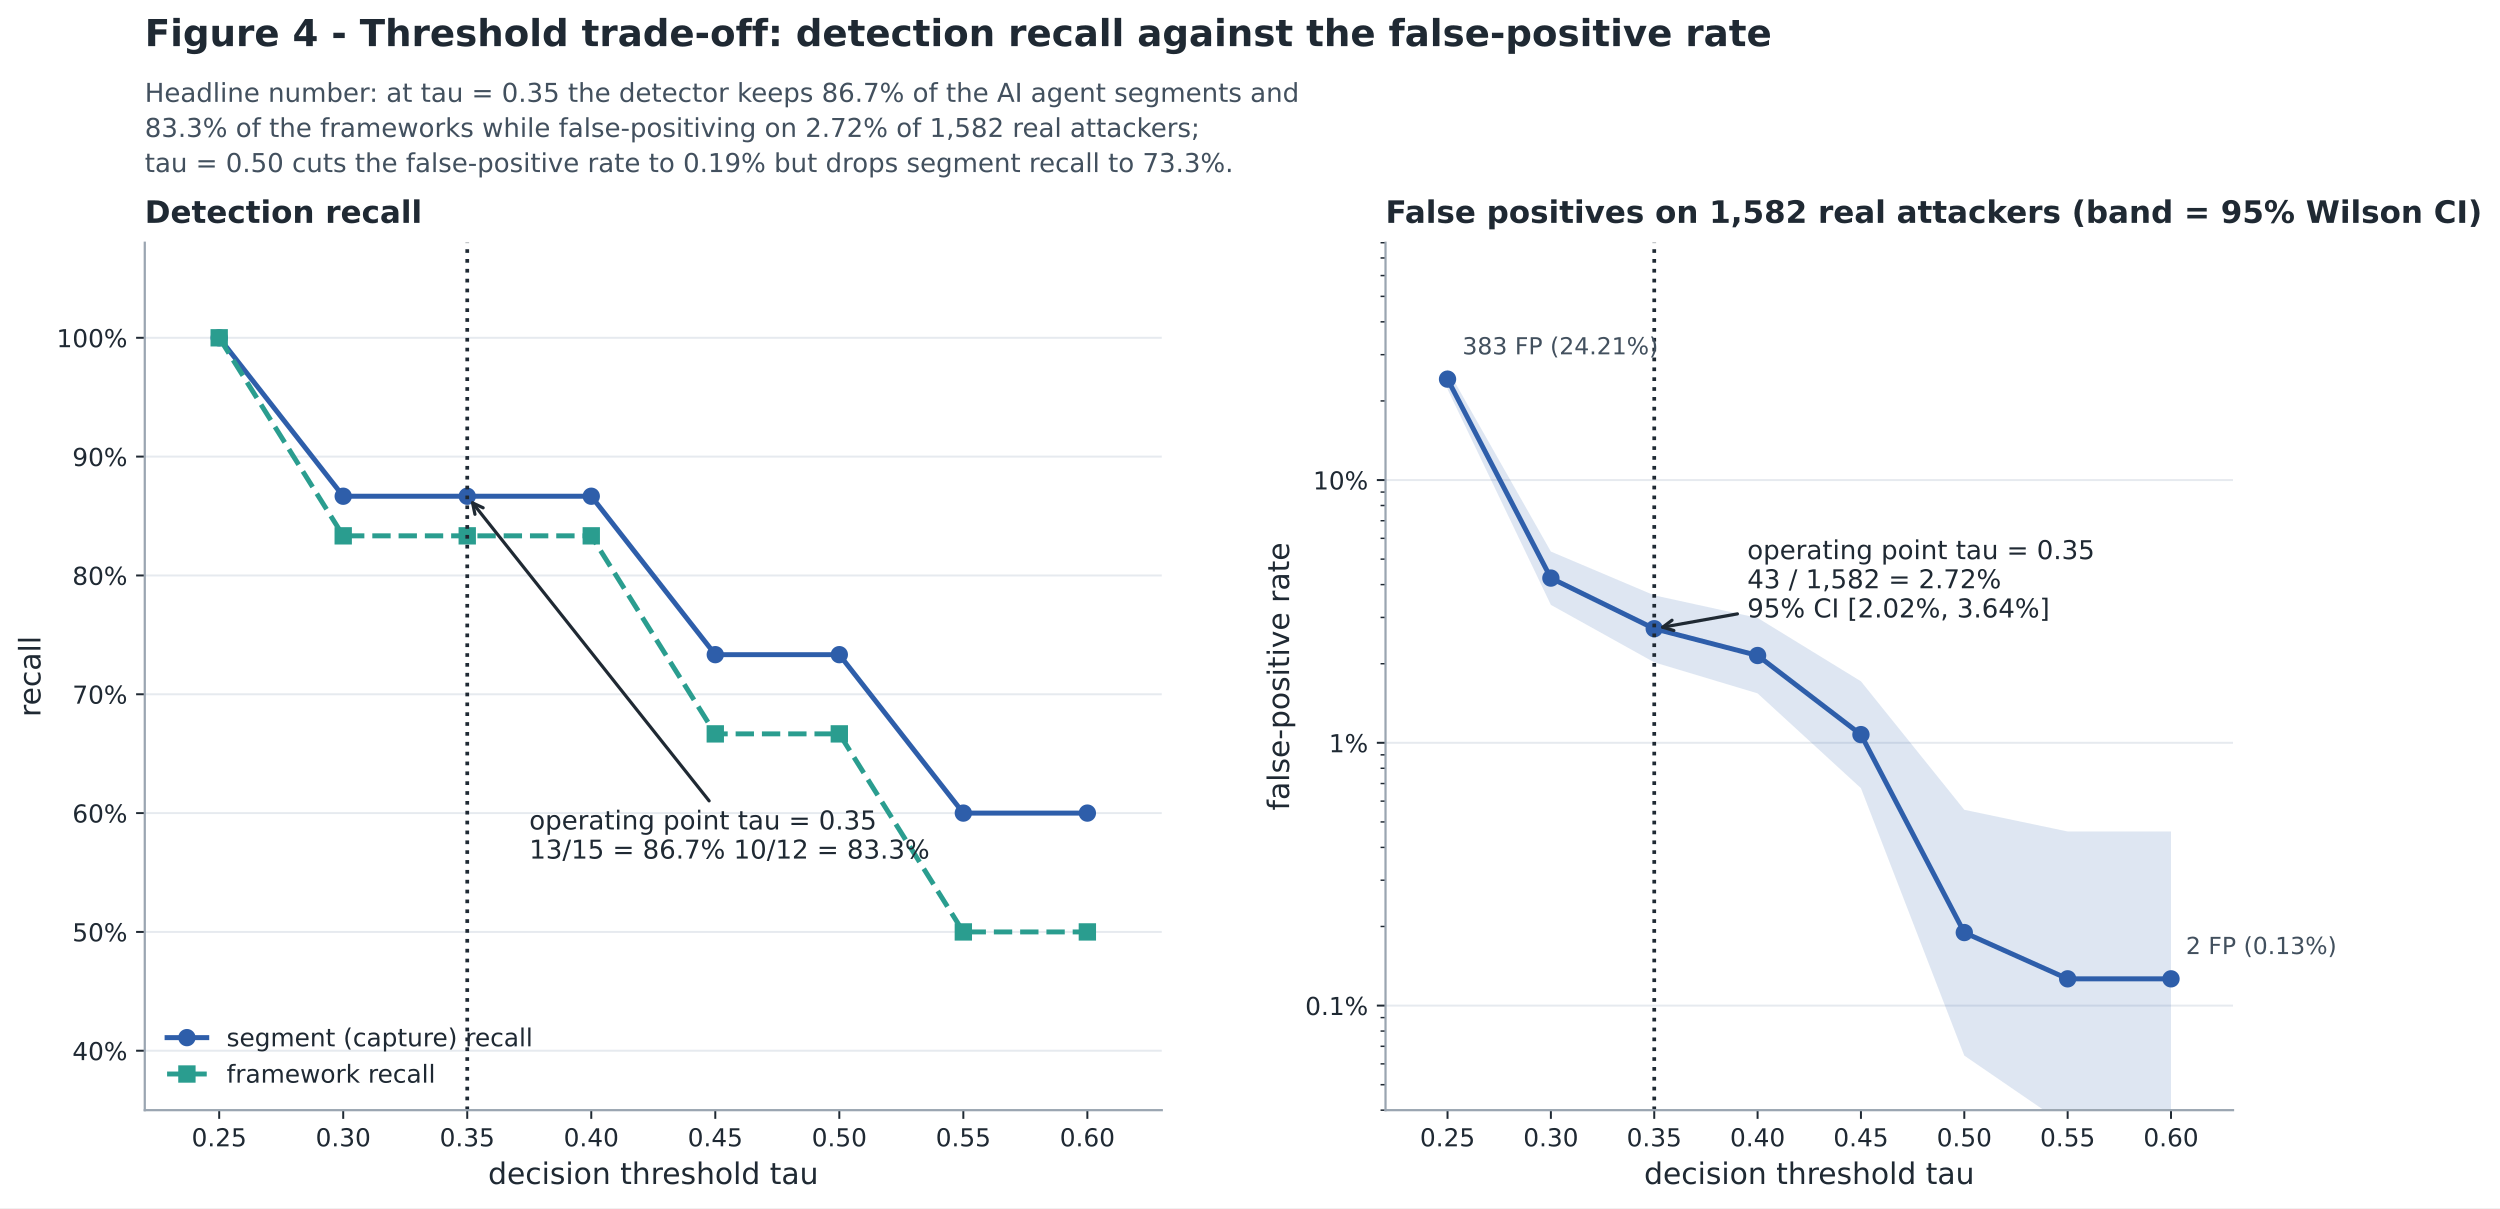
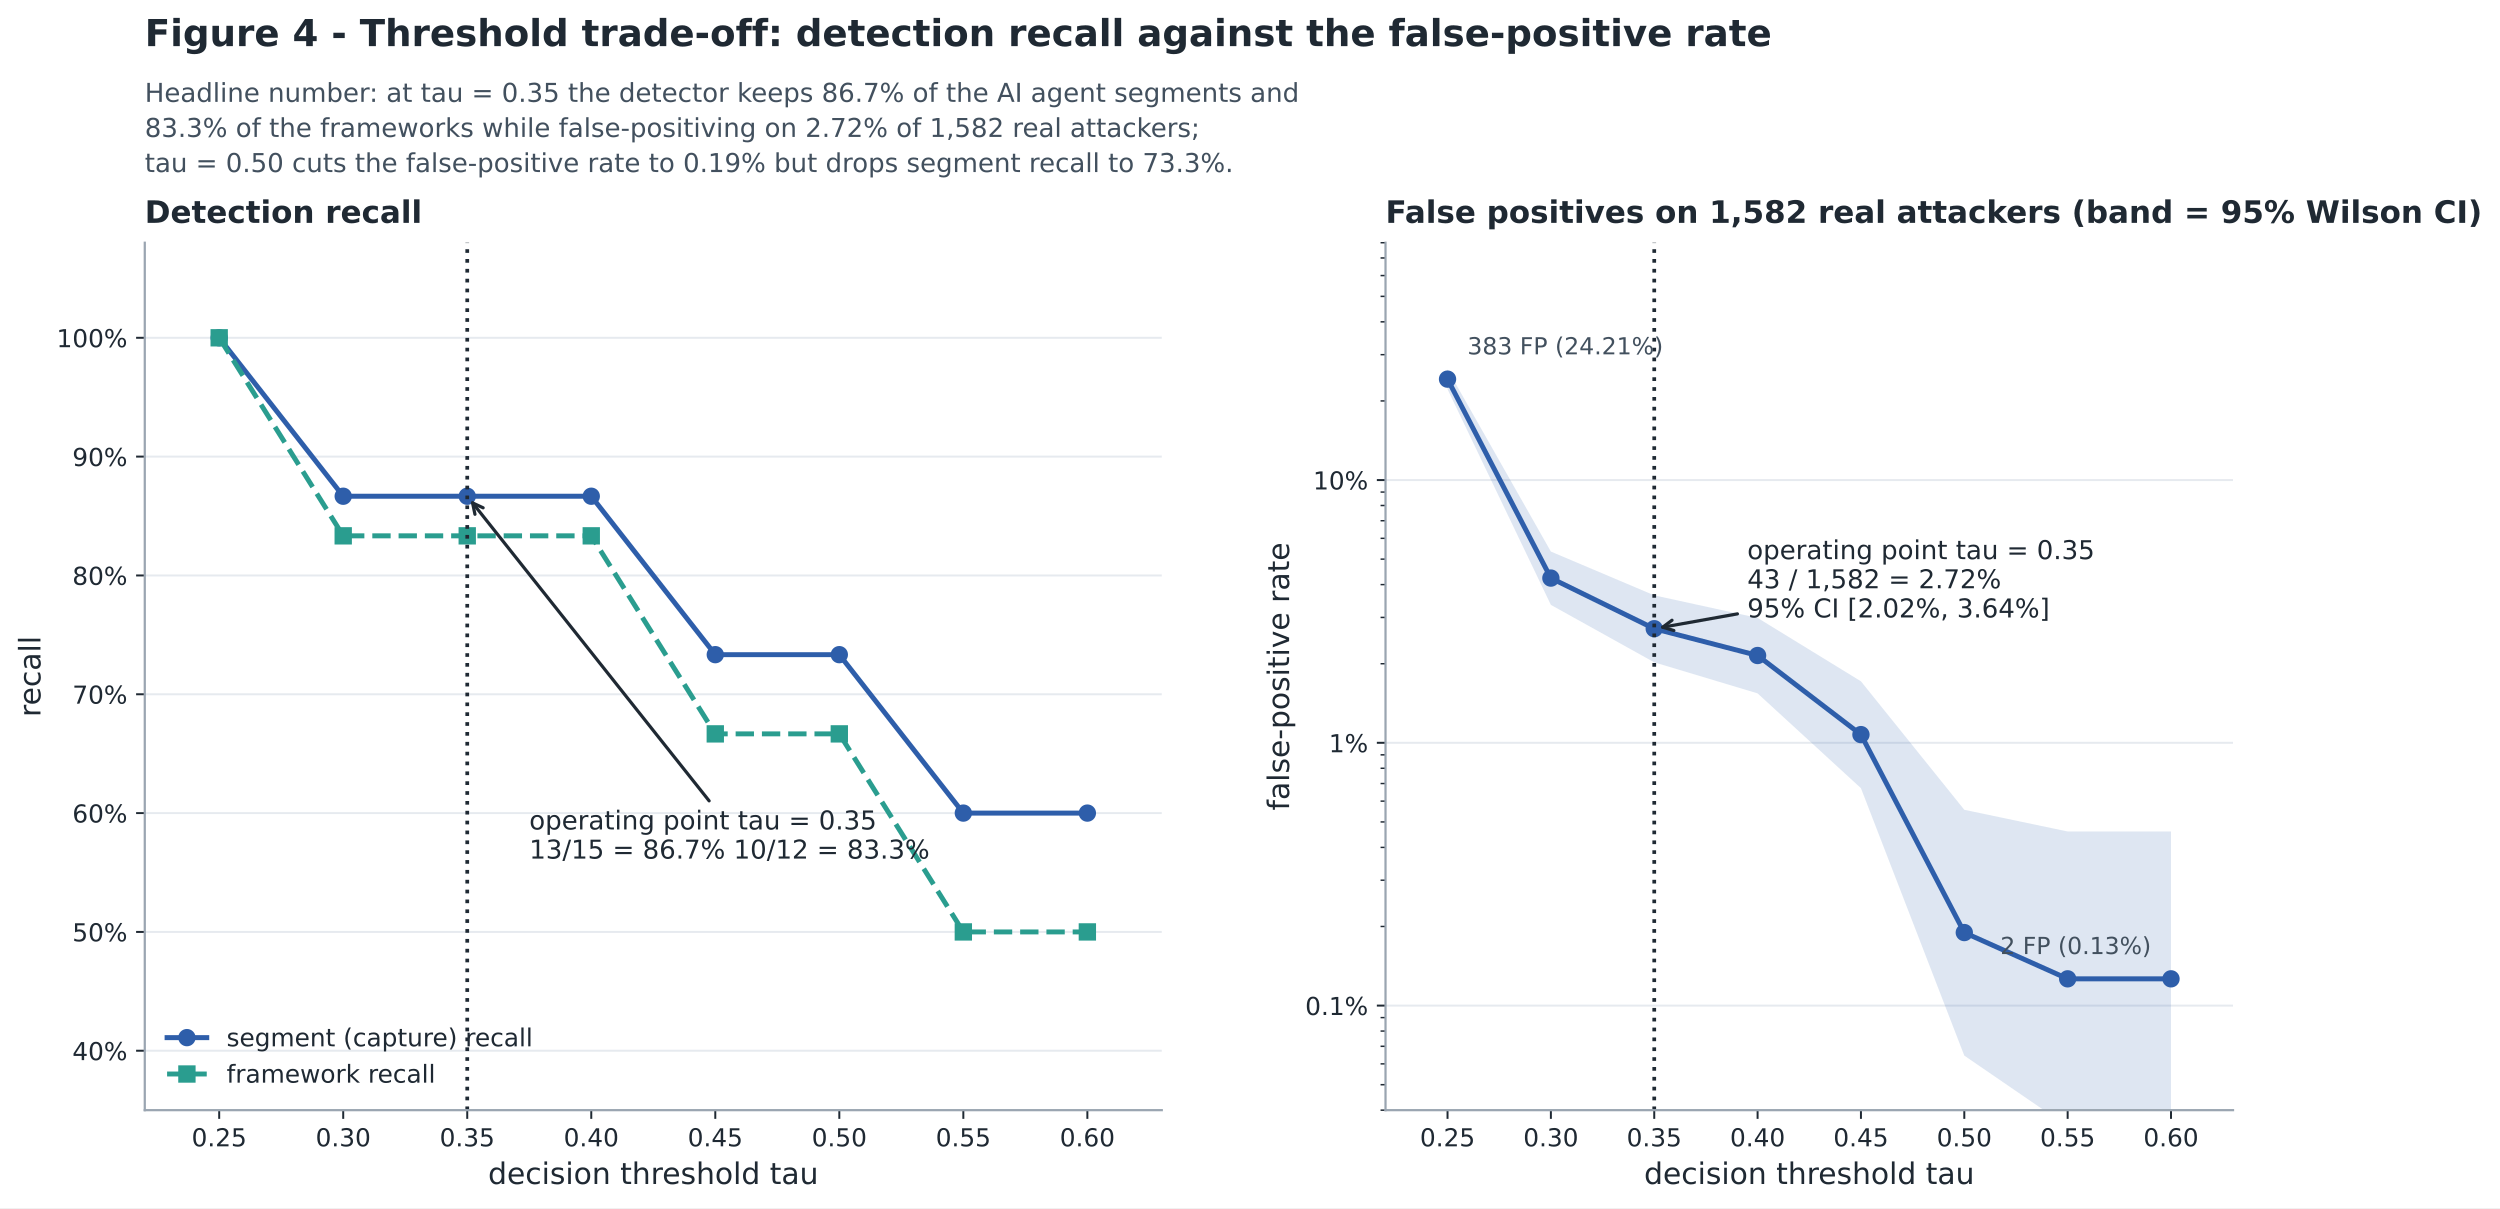
<svg xmlns="http://www.w3.org/2000/svg" xmlns:xlink="http://www.w3.org/1999/xlink" width="1008.504pt" height="487.332pt" viewBox="0 0 1008.504 487.332" version="1.1">
  <defs>
    <style type="text/css">*{stroke-linejoin: round; stroke-linecap: butt}</style>
  </defs>
  <g id="figure_1">
    <g id="patch_1">
      <path d="M 0 487.332  L 1008.504 487.332  L 1008.504 0  L 0 0  z " style="fill: #ffffff" />
    </g>
    <g id="axes_1">
      <g id="patch_2">
        <path d="M 58.403 447.84  L 468.663 447.84  L 468.663 97.92  L 58.403 97.92  z " style="fill: #ffffff" />
      </g>
      <g id="matplotlib.axis_1">
        <g id="xtick_1">
          <g id="line2d_1">
            <defs>
-               <path id="m27ae94e95c" d="M 0 0  L 0 3.5  " style="stroke: #1f2933; stroke-width: 0.8" />
+               <path id="m0c52c312b2" d="M 0 0  L 0 3.5  " style="stroke: #1f2933; stroke-width: 0.8" />
            </defs>
            <g>
-               <use xlink:href="#m27ae94e95c" x="88.422" y="447.84" style="fill: #1f2933; stroke: #1f2933; stroke-width: 0.8" />
+               <use xlink:href="#m0c52c312b2" x="88.422" y="447.84" style="fill: #1f2933; stroke: #1f2933; stroke-width: 0.8" />
            </g>
          </g>
          <g id="text_1">
            <text style="font-size: 10px; font-family: 'DejaVu Sans'; text-anchor: middle; fill: #1f2933" x="88.422" y="462.438" transform="rotate(-0 88.42182 462.4384)">0.25</text>
          </g>
        </g>
        <g id="xtick_2">
          <g id="line2d_2">
            <g>
-               <use xlink:href="#m27ae94e95c" x="138.453" y="447.84" style="fill: #1f2933; stroke: #1f2933; stroke-width: 0.8" />
+               <use xlink:href="#m0c52c312b2" x="138.453" y="447.84" style="fill: #1f2933; stroke: #1f2933; stroke-width: 0.8" />
            </g>
          </g>
          <g id="text_2">
            <text style="font-size: 10px; font-family: 'DejaVu Sans'; text-anchor: middle; fill: #1f2933" x="138.453" y="462.438" transform="rotate(-0 138.4535 462.4384)">0.30</text>
          </g>
        </g>
        <g id="xtick_3">
          <g id="line2d_3">
            <g>
-               <use xlink:href="#m27ae94e95c" x="188.485" y="447.84" style="fill: #1f2933; stroke: #1f2933; stroke-width: 0.8" />
+               <use xlink:href="#m0c52c312b2" x="188.485" y="447.84" style="fill: #1f2933; stroke: #1f2933; stroke-width: 0.8" />
            </g>
          </g>
          <g id="text_3">
            <text style="font-size: 10px; font-family: 'DejaVu Sans'; text-anchor: middle; fill: #1f2933" x="188.485" y="462.438" transform="rotate(-0 188.4852 462.4384)">0.35</text>
          </g>
        </g>
        <g id="xtick_4">
          <g id="line2d_4">
            <g>
-               <use xlink:href="#m27ae94e95c" x="238.517" y="447.84" style="fill: #1f2933; stroke: #1f2933; stroke-width: 0.8" />
+               <use xlink:href="#m0c52c312b2" x="238.517" y="447.84" style="fill: #1f2933; stroke: #1f2933; stroke-width: 0.8" />
            </g>
          </g>
          <g id="text_4">
            <text style="font-size: 10px; font-family: 'DejaVu Sans'; text-anchor: middle; fill: #1f2933" x="238.517" y="462.438" transform="rotate(-0 238.5168 462.4384)">0.40</text>
          </g>
        </g>
        <g id="xtick_5">
          <g id="line2d_5">
            <g>
-               <use xlink:href="#m27ae94e95c" x="288.549" y="447.84" style="fill: #1f2933; stroke: #1f2933; stroke-width: 0.8" />
+               <use xlink:href="#m0c52c312b2" x="288.549" y="447.84" style="fill: #1f2933; stroke: #1f2933; stroke-width: 0.8" />
            </g>
          </g>
          <g id="text_5">
            <text style="font-size: 10px; font-family: 'DejaVu Sans'; text-anchor: middle; fill: #1f2933" x="288.549" y="462.438" transform="rotate(-0 288.5485 462.4384)">0.45</text>
          </g>
        </g>
        <g id="xtick_6">
          <g id="line2d_6">
            <g>
-               <use xlink:href="#m27ae94e95c" x="338.58" y="447.84" style="fill: #1f2933; stroke: #1f2933; stroke-width: 0.8" />
+               <use xlink:href="#m0c52c312b2" x="338.58" y="447.84" style="fill: #1f2933; stroke: #1f2933; stroke-width: 0.8" />
            </g>
          </g>
          <g id="text_6">
            <text style="font-size: 10px; font-family: 'DejaVu Sans'; text-anchor: middle; fill: #1f2933" x="338.58" y="462.438" transform="rotate(-0 338.5802 462.4384)">0.50</text>
          </g>
        </g>
        <g id="xtick_7">
          <g id="line2d_7">
            <g>
-               <use xlink:href="#m27ae94e95c" x="388.612" y="447.84" style="fill: #1f2933; stroke: #1f2933; stroke-width: 0.8" />
+               <use xlink:href="#m0c52c312b2" x="388.612" y="447.84" style="fill: #1f2933; stroke: #1f2933; stroke-width: 0.8" />
            </g>
          </g>
          <g id="text_7">
            <text style="font-size: 10px; font-family: 'DejaVu Sans'; text-anchor: middle; fill: #1f2933" x="388.612" y="462.438" transform="rotate(-0 388.6119 462.4384)">0.55</text>
          </g>
        </g>
        <g id="xtick_8">
          <g id="line2d_8">
            <g>
-               <use xlink:href="#m27ae94e95c" x="438.644" y="447.84" style="fill: #1f2933; stroke: #1f2933; stroke-width: 0.8" />
+               <use xlink:href="#m0c52c312b2" x="438.644" y="447.84" style="fill: #1f2933; stroke: #1f2933; stroke-width: 0.8" />
            </g>
          </g>
          <g id="text_8">
            <text style="font-size: 10px; font-family: 'DejaVu Sans'; text-anchor: middle; fill: #1f2933" x="438.644" y="462.438" transform="rotate(-0 438.6435 462.4384)">0.60</text>
          </g>
        </g>
        <g id="text_9">
          <text style="font-size: 12px; font-family: 'DejaVu Sans'; text-anchor: middle; fill: #1f2933" x="263.533" y="477.636" transform="rotate(-0 263.5327 477.6363)">decision threshold tau</text>
        </g>
      </g>
      <g id="matplotlib.axis_2">
        <g id="ytick_1">
          <g id="line2d_9">
-             <path d="M 58.403 423.873  L 468.663 423.873  " clip-path="url(#p50864621e2)" style="fill: none; stroke: #e6eaef; stroke-width: 0.8; stroke-linecap: square" />
+             <path d="M 58.403 423.873  L 468.663 423.873  " clip-path="url(#p5bf7b20dfb)" style="fill: none; stroke: #e6eaef; stroke-width: 0.8; stroke-linecap: square" />
          </g>
          <g id="line2d_10">
            <defs>
-               <path id="mac51ec1d04" d="M 0 0  L -3.5 0  " style="stroke: #1f2933; stroke-width: 0.8" />
+               <path id="mf5a6029db0" d="M 0 0  L -3.5 0  " style="stroke: #1f2933; stroke-width: 0.8" />
            </defs>
            <g>
-               <use xlink:href="#mac51ec1d04" x="58.403" y="423.873" style="fill: #1f2933; stroke: #1f2933; stroke-width: 0.8" />
+               <use xlink:href="#mf5a6029db0" x="58.403" y="423.873" style="fill: #1f2933; stroke: #1f2933; stroke-width: 0.8" />
            </g>
          </g>
          <g id="text_10">
            <text style="font-size: 10px; font-family: 'DejaVu Sans'; text-anchor: end; fill: #1f2933" x="51.403" y="427.672" transform="rotate(-0 51.40281 427.6721)">40%</text>
          </g>
        </g>
        <g id="ytick_2">
          <g id="line2d_11">
-             <path d="M 58.403 375.939  L 468.663 375.939  " clip-path="url(#p50864621e2)" style="fill: none; stroke: #e6eaef; stroke-width: 0.8; stroke-linecap: square" />
+             <path d="M 58.403 375.939  L 468.663 375.939  " clip-path="url(#p5bf7b20dfb)" style="fill: none; stroke: #e6eaef; stroke-width: 0.8; stroke-linecap: square" />
          </g>
          <g id="line2d_12">
            <g>
-               <use xlink:href="#mac51ec1d04" x="58.403" y="375.939" style="fill: #1f2933; stroke: #1f2933; stroke-width: 0.8" />
+               <use xlink:href="#mf5a6029db0" x="58.403" y="375.939" style="fill: #1f2933; stroke: #1f2933; stroke-width: 0.8" />
            </g>
          </g>
          <g id="text_11">
            <text style="font-size: 10px; font-family: 'DejaVu Sans'; text-anchor: end; fill: #1f2933" x="51.403" y="379.738" transform="rotate(-0 51.40281 379.7378)">50%</text>
          </g>
        </g>
        <g id="ytick_3">
          <g id="line2d_13">
-             <path d="M 58.403 328.004  L 468.663 328.004  " clip-path="url(#p50864621e2)" style="fill: none; stroke: #e6eaef; stroke-width: 0.8; stroke-linecap: square" />
+             <path d="M 58.403 328.004  L 468.663 328.004  " clip-path="url(#p5bf7b20dfb)" style="fill: none; stroke: #e6eaef; stroke-width: 0.8; stroke-linecap: square" />
          </g>
          <g id="line2d_14">
            <g>
-               <use xlink:href="#mac51ec1d04" x="58.403" y="328.004" style="fill: #1f2933; stroke: #1f2933; stroke-width: 0.8" />
+               <use xlink:href="#mf5a6029db0" x="58.403" y="328.004" style="fill: #1f2933; stroke: #1f2933; stroke-width: 0.8" />
            </g>
          </g>
          <g id="text_12">
            <text style="font-size: 10px; font-family: 'DejaVu Sans'; text-anchor: end; fill: #1f2933" x="51.403" y="331.804" transform="rotate(-0 51.40281 331.8036)">60%</text>
          </g>
        </g>
        <g id="ytick_4">
          <g id="line2d_15">
-             <path d="M 58.403 280.07  L 468.663 280.07  " clip-path="url(#p50864621e2)" style="fill: none; stroke: #e6eaef; stroke-width: 0.8; stroke-linecap: square" />
+             <path d="M 58.403 280.07  L 468.663 280.07  " clip-path="url(#p5bf7b20dfb)" style="fill: none; stroke: #e6eaef; stroke-width: 0.8; stroke-linecap: square" />
          </g>
          <g id="line2d_16">
            <g>
-               <use xlink:href="#mac51ec1d04" x="58.403" y="280.07" style="fill: #1f2933; stroke: #1f2933; stroke-width: 0.8" />
+               <use xlink:href="#mf5a6029db0" x="58.403" y="280.07" style="fill: #1f2933; stroke: #1f2933; stroke-width: 0.8" />
            </g>
          </g>
          <g id="text_13">
            <text style="font-size: 10px; font-family: 'DejaVu Sans'; text-anchor: end; fill: #1f2933" x="51.403" y="283.869" transform="rotate(-0 51.40281 283.8694)">70%</text>
          </g>
        </g>
        <g id="ytick_5">
          <g id="line2d_17">
-             <path d="M 58.403 232.136  L 468.663 232.136  " clip-path="url(#p50864621e2)" style="fill: none; stroke: #e6eaef; stroke-width: 0.8; stroke-linecap: square" />
+             <path d="M 58.403 232.136  L 468.663 232.136  " clip-path="url(#p5bf7b20dfb)" style="fill: none; stroke: #e6eaef; stroke-width: 0.8; stroke-linecap: square" />
          </g>
          <g id="line2d_18">
            <g>
-               <use xlink:href="#mac51ec1d04" x="58.403" y="232.136" style="fill: #1f2933; stroke: #1f2933; stroke-width: 0.8" />
+               <use xlink:href="#mf5a6029db0" x="58.403" y="232.136" style="fill: #1f2933; stroke: #1f2933; stroke-width: 0.8" />
            </g>
          </g>
          <g id="text_14">
            <text style="font-size: 10px; font-family: 'DejaVu Sans'; text-anchor: end; fill: #1f2933" x="51.403" y="235.935" transform="rotate(-0 51.40281 235.9351)">80%</text>
          </g>
        </g>
        <g id="ytick_6">
          <g id="line2d_19">
-             <path d="M 58.403 184.202  L 468.663 184.202  " clip-path="url(#p50864621e2)" style="fill: none; stroke: #e6eaef; stroke-width: 0.8; stroke-linecap: square" />
+             <path d="M 58.403 184.202  L 468.663 184.202  " clip-path="url(#p5bf7b20dfb)" style="fill: none; stroke: #e6eaef; stroke-width: 0.8; stroke-linecap: square" />
          </g>
          <g id="line2d_20">
            <g>
-               <use xlink:href="#mac51ec1d04" x="58.403" y="184.202" style="fill: #1f2933; stroke: #1f2933; stroke-width: 0.8" />
+               <use xlink:href="#mf5a6029db0" x="58.403" y="184.202" style="fill: #1f2933; stroke: #1f2933; stroke-width: 0.8" />
            </g>
          </g>
          <g id="text_15">
            <text style="font-size: 10px; font-family: 'DejaVu Sans'; text-anchor: end; fill: #1f2933" x="51.403" y="188.001" transform="rotate(-0 51.40281 188.0009)">90%</text>
          </g>
        </g>
        <g id="ytick_7">
          <g id="line2d_21">
-             <path d="M 58.403 136.267  L 468.663 136.267  " clip-path="url(#p50864621e2)" style="fill: none; stroke: #e6eaef; stroke-width: 0.8; stroke-linecap: square" />
+             <path d="M 58.403 136.267  L 468.663 136.267  " clip-path="url(#p5bf7b20dfb)" style="fill: none; stroke: #e6eaef; stroke-width: 0.8; stroke-linecap: square" />
          </g>
          <g id="line2d_22">
            <g>
-               <use xlink:href="#mac51ec1d04" x="58.403" y="136.267" style="fill: #1f2933; stroke: #1f2933; stroke-width: 0.8" />
+               <use xlink:href="#mf5a6029db0" x="58.403" y="136.267" style="fill: #1f2933; stroke: #1f2933; stroke-width: 0.8" />
            </g>
          </g>
          <g id="text_16">
            <text style="font-size: 10px; font-family: 'DejaVu Sans'; text-anchor: end; fill: #1f2933" x="51.403" y="140.067" transform="rotate(-0 51.40281 140.0666)">100%</text>
          </g>
        </g>
        <g id="text_17">
          <text style="font-size: 12px; font-family: 'DejaVu Sans'; text-anchor: middle; fill: #1f2933" x="16.318" y="272.88" transform="rotate(-90 16.31812 272.88)">recall</text>
        </g>
      </g>
      <g id="line2d_23">
-         <path d="M 88.422 136.267  L 138.453 200.18  L 188.485 200.18  L 238.517 200.18  L 288.549 264.092  L 338.58 264.092  L 388.612 328.004  L 438.644 328.004  " clip-path="url(#p50864621e2)" style="fill: none; stroke: #2e5eaa; stroke-width: 2; stroke-linecap: square" />
+         <path d="M 88.422 136.267  L 138.453 200.18  L 188.485 200.18  L 238.517 200.18  L 288.549 264.092  L 338.58 264.092  L 388.612 328.004  L 438.644 328.004  " clip-path="url(#p5bf7b20dfb)" style="fill: none; stroke: #2e5eaa; stroke-width: 2; stroke-linecap: square" />
        <defs>
-           <path id="m237a3c3373" d="M 0 3  C 0.796 3 1.559 2.684 2.121 2.121  C 2.684 1.559 3 0.796 3 0  C 3 -0.796 2.684 -1.559 2.121 -2.121  C 1.559 -2.684 0.796 -3 0 -3  C -0.796 -3 -1.559 -2.684 -2.121 -2.121  C -2.684 -1.559 -3 -0.796 -3 0  C -3 0.796 -2.684 1.559 -2.121 2.121  C -1.559 2.684 -0.796 3 0 3  z " style="stroke: #2e5eaa" />
+           <path id="mb95cb26b63" d="M 0 3  C 0.796 3 1.559 2.684 2.121 2.121  C 2.684 1.559 3 0.796 3 0  C 3 -0.796 2.684 -1.559 2.121 -2.121  C 1.559 -2.684 0.796 -3 0 -3  C -0.796 -3 -1.559 -2.684 -2.121 -2.121  C -2.684 -1.559 -3 -0.796 -3 0  C -3 0.796 -2.684 1.559 -2.121 2.121  C -1.559 2.684 -0.796 3 0 3  z " style="stroke: #2e5eaa" />
        </defs>
-         <g clip-path="url(#p50864621e2)">
-           <use xlink:href="#m237a3c3373" x="88.422" y="136.267" style="fill: #2e5eaa; stroke: #2e5eaa" />
-           <use xlink:href="#m237a3c3373" x="138.453" y="200.18" style="fill: #2e5eaa; stroke: #2e5eaa" />
-           <use xlink:href="#m237a3c3373" x="188.485" y="200.18" style="fill: #2e5eaa; stroke: #2e5eaa" />
-           <use xlink:href="#m237a3c3373" x="238.517" y="200.18" style="fill: #2e5eaa; stroke: #2e5eaa" />
-           <use xlink:href="#m237a3c3373" x="288.549" y="264.092" style="fill: #2e5eaa; stroke: #2e5eaa" />
-           <use xlink:href="#m237a3c3373" x="338.58" y="264.092" style="fill: #2e5eaa; stroke: #2e5eaa" />
-           <use xlink:href="#m237a3c3373" x="388.612" y="328.004" style="fill: #2e5eaa; stroke: #2e5eaa" />
-           <use xlink:href="#m237a3c3373" x="438.644" y="328.004" style="fill: #2e5eaa; stroke: #2e5eaa" />
+         <g clip-path="url(#p5bf7b20dfb)">
+           <use xlink:href="#mb95cb26b63" x="88.422" y="136.267" style="fill: #2e5eaa; stroke: #2e5eaa" />
+           <use xlink:href="#mb95cb26b63" x="138.453" y="200.18" style="fill: #2e5eaa; stroke: #2e5eaa" />
+           <use xlink:href="#mb95cb26b63" x="188.485" y="200.18" style="fill: #2e5eaa; stroke: #2e5eaa" />
+           <use xlink:href="#mb95cb26b63" x="238.517" y="200.18" style="fill: #2e5eaa; stroke: #2e5eaa" />
+           <use xlink:href="#mb95cb26b63" x="288.549" y="264.092" style="fill: #2e5eaa; stroke: #2e5eaa" />
+           <use xlink:href="#mb95cb26b63" x="338.58" y="264.092" style="fill: #2e5eaa; stroke: #2e5eaa" />
+           <use xlink:href="#mb95cb26b63" x="388.612" y="328.004" style="fill: #2e5eaa; stroke: #2e5eaa" />
+           <use xlink:href="#mb95cb26b63" x="438.644" y="328.004" style="fill: #2e5eaa; stroke: #2e5eaa" />
        </g>
      </g>
      <g id="line2d_24">
-         <path d="M 88.422 136.267  L 138.453 216.158  L 188.485 216.158  L 238.517 216.158  L 288.549 296.048  L 338.58 296.048  L 388.612 375.939  L 438.644 375.939  " clip-path="url(#p50864621e2)" style="fill: none; stroke-dasharray: 7.4,3.2; stroke-dashoffset: 0; stroke: #2a9d8f; stroke-width: 2" />
+         <path d="M 88.422 136.267  L 138.453 216.158  L 188.485 216.158  L 238.517 216.158  L 288.549 296.048  L 338.58 296.048  L 388.612 375.939  L 438.644 375.939  " clip-path="url(#p5bf7b20dfb)" style="fill: none; stroke-dasharray: 7.4,3.2; stroke-dashoffset: 0; stroke: #2a9d8f; stroke-width: 2" />
        <defs>
-           <path id="m783cce5f20" d="M -3 3  L 3 3  L 3 -3  L -3 -3  z " style="stroke: #2a9d8f; stroke-linejoin: miter" />
+           <path id="m4e0bdd02fd" d="M -3 3  L 3 3  L 3 -3  L -3 -3  z " style="stroke: #2a9d8f; stroke-linejoin: miter" />
        </defs>
-         <g clip-path="url(#p50864621e2)">
-           <use xlink:href="#m783cce5f20" x="88.422" y="136.267" style="fill: #2a9d8f; stroke: #2a9d8f; stroke-linejoin: miter" />
-           <use xlink:href="#m783cce5f20" x="138.453" y="216.158" style="fill: #2a9d8f; stroke: #2a9d8f; stroke-linejoin: miter" />
-           <use xlink:href="#m783cce5f20" x="188.485" y="216.158" style="fill: #2a9d8f; stroke: #2a9d8f; stroke-linejoin: miter" />
-           <use xlink:href="#m783cce5f20" x="238.517" y="216.158" style="fill: #2a9d8f; stroke: #2a9d8f; stroke-linejoin: miter" />
-           <use xlink:href="#m783cce5f20" x="288.549" y="296.048" style="fill: #2a9d8f; stroke: #2a9d8f; stroke-linejoin: miter" />
-           <use xlink:href="#m783cce5f20" x="338.58" y="296.048" style="fill: #2a9d8f; stroke: #2a9d8f; stroke-linejoin: miter" />
-           <use xlink:href="#m783cce5f20" x="388.612" y="375.939" style="fill: #2a9d8f; stroke: #2a9d8f; stroke-linejoin: miter" />
-           <use xlink:href="#m783cce5f20" x="438.644" y="375.939" style="fill: #2a9d8f; stroke: #2a9d8f; stroke-linejoin: miter" />
+         <g clip-path="url(#p5bf7b20dfb)">
+           <use xlink:href="#m4e0bdd02fd" x="88.422" y="136.267" style="fill: #2a9d8f; stroke: #2a9d8f; stroke-linejoin: miter" />
+           <use xlink:href="#m4e0bdd02fd" x="138.453" y="216.158" style="fill: #2a9d8f; stroke: #2a9d8f; stroke-linejoin: miter" />
+           <use xlink:href="#m4e0bdd02fd" x="188.485" y="216.158" style="fill: #2a9d8f; stroke: #2a9d8f; stroke-linejoin: miter" />
+           <use xlink:href="#m4e0bdd02fd" x="238.517" y="216.158" style="fill: #2a9d8f; stroke: #2a9d8f; stroke-linejoin: miter" />
+           <use xlink:href="#m4e0bdd02fd" x="288.549" y="296.048" style="fill: #2a9d8f; stroke: #2a9d8f; stroke-linejoin: miter" />
+           <use xlink:href="#m4e0bdd02fd" x="338.58" y="296.048" style="fill: #2a9d8f; stroke: #2a9d8f; stroke-linejoin: miter" />
+           <use xlink:href="#m4e0bdd02fd" x="388.612" y="375.939" style="fill: #2a9d8f; stroke: #2a9d8f; stroke-linejoin: miter" />
+           <use xlink:href="#m4e0bdd02fd" x="438.644" y="375.939" style="fill: #2a9d8f; stroke: #2a9d8f; stroke-linejoin: miter" />
        </g>
      </g>
      <g id="line2d_25">
-         <path d="M 188.485 447.84  L 188.485 97.92  " clip-path="url(#p50864621e2)" style="fill: none; stroke-dasharray: 1.5,2.475; stroke-dashoffset: 0; stroke: #1f2933; stroke-width: 1.5" />
+         <path d="M 188.485 447.84  L 188.485 97.92  " clip-path="url(#p5bf7b20dfb)" style="fill: none; stroke-dasharray: 1.5,2.475; stroke-dashoffset: 0; stroke: #1f2933; stroke-width: 1.5" />
      </g>
      <g id="patch_3">
        <path d="M 58.403 447.84  L 58.403 97.92  " style="fill: none; stroke: #9aa5b1; stroke-width: 0.9; stroke-linejoin: miter; stroke-linecap: square" />
      </g>
      <g id="patch_4">
        <path d="M 58.403 447.84  L 468.663 447.84  " style="fill: none; stroke: #9aa5b1; stroke-width: 0.9; stroke-linejoin: miter; stroke-linecap: square" />
      </g>
      <g id="patch_5">
        <path d="M 286.058 323.061  Q 237.893 262.394 190.631 202.866  " style="fill: none; stroke: #1f2933; stroke-width: 1.3; stroke-linecap: round" />
        <path d="M 191.597 207.461  L 190.631 202.866  L 194.887 204.85  " style="fill: none; stroke: #1f2933; stroke-width: 1.3; stroke-linecap: round" />
      </g>
      <g id="text_18">
        <text style="font-size: 10.5px; font-family: 'DejaVu Sans'; fill: #1f2933" transform="translate(213.501 334.6097)">operating point tau = 0.35</text>
        <text style="font-size: 10.5px; font-family: 'DejaVu Sans'; fill: #1f2933" transform="translate(213.501 346.3674)">13/15 = 86.7%   10/12 = 83.3%</text>
      </g>
      <g id="text_19">
        <text style="font-weight: 700; font-size: 12.5px; font-family: 'DejaVu Sans'; text-anchor: start; fill: #1f2933" x="58.403" y="89.92" transform="rotate(-0 58.40281 89.92)">Detection recall</text>
      </g>
      <g id="legend_1">
        <g id="line2d_26">
          <path d="M 67.403 418.582  L 75.403 418.582  L 83.403 418.582  " style="fill: none; stroke: #2e5eaa; stroke-width: 2; stroke-linecap: square" />
          <g>
-             <use xlink:href="#m237a3c3373" x="75.403" y="418.582" style="fill: #2e5eaa; stroke: #2e5eaa" />
+             <use xlink:href="#mb95cb26b63" x="75.403" y="418.582" style="fill: #2e5eaa; stroke: #2e5eaa" />
          </g>
        </g>
        <g id="text_20">
          <text style="font-size: 10px; font-family: 'DejaVu Sans'; text-anchor: start; fill: #1f2933" x="91.403" y="422.082" transform="rotate(-0 91.40281 422.0822)">segment (capture) recall</text>
        </g>
        <g id="line2d_27">
          <path d="M 67.403 433.26  L 75.403 433.26  L 83.403 433.26  " style="fill: none; stroke-dasharray: 7.4,3.2; stroke-dashoffset: 0; stroke: #2a9d8f; stroke-width: 2" />
          <g>
-             <use xlink:href="#m783cce5f20" x="75.403" y="433.26" style="fill: #2a9d8f; stroke: #2a9d8f; stroke-linejoin: miter" />
+             <use xlink:href="#m4e0bdd02fd" x="75.403" y="433.26" style="fill: #2a9d8f; stroke: #2a9d8f; stroke-linejoin: miter" />
          </g>
        </g>
        <g id="text_21">
          <text style="font-size: 10px; font-family: 'DejaVu Sans'; text-anchor: start; fill: #1f2933" x="91.403" y="436.76" transform="rotate(-0 91.40281 436.7603)">framework recall</text>
        </g>
      </g>
    </g>
    <g id="axes_2">
      <g id="patch_6">
        <path d="M 558.92 447.84  L 900.803 447.84  L 900.803 97.92  L 558.92 97.92  z " style="fill: #ffffff" />
      </g>
      <g id="matplotlib.axis_3">
        <g id="xtick_9">
          <g id="line2d_28">
            <g>
-               <use xlink:href="#m27ae94e95c" x="583.936" y="447.84" style="fill: #1f2933; stroke: #1f2933; stroke-width: 0.8" />
+               <use xlink:href="#m0c52c312b2" x="583.936" y="447.84" style="fill: #1f2933; stroke: #1f2933; stroke-width: 0.8" />
            </g>
          </g>
          <g id="text_22">
            <text style="font-size: 10px; font-family: 'DejaVu Sans'; text-anchor: middle; fill: #1f2933" x="583.936" y="462.438" transform="rotate(-0 583.9355 462.4384)">0.25</text>
          </g>
        </g>
        <g id="xtick_10">
          <g id="line2d_29">
            <g>
-               <use xlink:href="#m27ae94e95c" x="625.629" y="447.84" style="fill: #1f2933; stroke: #1f2933; stroke-width: 0.8" />
+               <use xlink:href="#m0c52c312b2" x="625.629" y="447.84" style="fill: #1f2933; stroke: #1f2933; stroke-width: 0.8" />
            </g>
          </g>
          <g id="text_23">
            <text style="font-size: 10px; font-family: 'DejaVu Sans'; text-anchor: middle; fill: #1f2933" x="625.629" y="462.438" transform="rotate(-0 625.6286 462.4384)">0.30</text>
          </g>
        </g>
        <g id="xtick_11">
          <g id="line2d_30">
            <g>
-               <use xlink:href="#m27ae94e95c" x="667.322" y="447.84" style="fill: #1f2933; stroke: #1f2933; stroke-width: 0.8" />
+               <use xlink:href="#m0c52c312b2" x="667.322" y="447.84" style="fill: #1f2933; stroke: #1f2933; stroke-width: 0.8" />
            </g>
          </g>
          <g id="text_24">
            <text style="font-size: 10px; font-family: 'DejaVu Sans'; text-anchor: middle; fill: #1f2933" x="667.322" y="462.438" transform="rotate(-0 667.3217 462.4384)">0.35</text>
          </g>
        </g>
        <g id="xtick_12">
          <g id="line2d_31">
            <g>
-               <use xlink:href="#m27ae94e95c" x="709.015" y="447.84" style="fill: #1f2933; stroke: #1f2933; stroke-width: 0.8" />
+               <use xlink:href="#m0c52c312b2" x="709.015" y="447.84" style="fill: #1f2933; stroke: #1f2933; stroke-width: 0.8" />
            </g>
          </g>
          <g id="text_25">
            <text style="font-size: 10px; font-family: 'DejaVu Sans'; text-anchor: middle; fill: #1f2933" x="709.015" y="462.438" transform="rotate(-0 709.0147 462.4384)">0.40</text>
          </g>
        </g>
        <g id="xtick_13">
          <g id="line2d_32">
            <g>
-               <use xlink:href="#m27ae94e95c" x="750.708" y="447.84" style="fill: #1f2933; stroke: #1f2933; stroke-width: 0.8" />
+               <use xlink:href="#m0c52c312b2" x="750.708" y="447.84" style="fill: #1f2933; stroke: #1f2933; stroke-width: 0.8" />
            </g>
          </g>
          <g id="text_26">
            <text style="font-size: 10px; font-family: 'DejaVu Sans'; text-anchor: middle; fill: #1f2933" x="750.708" y="462.438" transform="rotate(-0 750.7078 462.4384)">0.45</text>
          </g>
        </g>
        <g id="xtick_14">
          <g id="line2d_33">
            <g>
-               <use xlink:href="#m27ae94e95c" x="792.401" y="447.84" style="fill: #1f2933; stroke: #1f2933; stroke-width: 0.8" />
+               <use xlink:href="#m0c52c312b2" x="792.401" y="447.84" style="fill: #1f2933; stroke: #1f2933; stroke-width: 0.8" />
            </g>
          </g>
          <g id="text_27">
            <text style="font-size: 10px; font-family: 'DejaVu Sans'; text-anchor: middle; fill: #1f2933" x="792.401" y="462.438" transform="rotate(-0 792.4008 462.4384)">0.50</text>
          </g>
        </g>
        <g id="xtick_15">
          <g id="line2d_34">
            <g>
-               <use xlink:href="#m27ae94e95c" x="834.094" y="447.84" style="fill: #1f2933; stroke: #1f2933; stroke-width: 0.8" />
+               <use xlink:href="#m0c52c312b2" x="834.094" y="447.84" style="fill: #1f2933; stroke: #1f2933; stroke-width: 0.8" />
            </g>
          </g>
          <g id="text_28">
            <text style="font-size: 10px; font-family: 'DejaVu Sans'; text-anchor: middle; fill: #1f2933" x="834.094" y="462.438" transform="rotate(-0 834.0939 462.4384)">0.55</text>
          </g>
        </g>
        <g id="xtick_16">
          <g id="line2d_35">
            <g>
-               <use xlink:href="#m27ae94e95c" x="875.787" y="447.84" style="fill: #1f2933; stroke: #1f2933; stroke-width: 0.8" />
+               <use xlink:href="#m0c52c312b2" x="875.787" y="447.84" style="fill: #1f2933; stroke: #1f2933; stroke-width: 0.8" />
            </g>
          </g>
          <g id="text_29">
            <text style="font-size: 10px; font-family: 'DejaVu Sans'; text-anchor: middle; fill: #1f2933" x="875.787" y="462.438" transform="rotate(-0 875.787 462.4384)">0.60</text>
          </g>
        </g>
        <g id="text_30">
          <text style="font-size: 12px; font-family: 'DejaVu Sans'; text-anchor: middle; fill: #1f2933" x="729.861" y="477.636" transform="rotate(-0 729.8613 477.6363)">decision threshold tau</text>
        </g>
      </g>
      <g id="matplotlib.axis_4">
        <g id="ytick_8">
          <g id="line2d_36">
-             <path d="M 558.92 405.657  L 900.803 405.657  " clip-path="url(#p549be28921)" style="fill: none; stroke: #e6eaef; stroke-width: 0.8; stroke-linecap: square" />
+             <path d="M 558.92 405.657  L 900.803 405.657  " clip-path="url(#p28725a6c13)" style="fill: none; stroke: #e6eaef; stroke-width: 0.8; stroke-linecap: square" />
          </g>
          <g id="line2d_37">
            <g>
-               <use xlink:href="#mac51ec1d04" x="558.92" y="405.657" style="fill: #1f2933; stroke: #1f2933; stroke-width: 0.8" />
+               <use xlink:href="#mf5a6029db0" x="558.92" y="405.657" style="fill: #1f2933; stroke: #1f2933; stroke-width: 0.8" />
            </g>
          </g>
          <g id="text_31">
            <text style="font-size: 10px; font-family: 'DejaVu Sans'; text-anchor: end; fill: #1f2933" x="551.92" y="409.456" transform="rotate(-0 551.9197 409.4563)">0.1%</text>
          </g>
        </g>
        <g id="ytick_9">
          <g id="line2d_38">
-             <path d="M 558.92 299.654  L 900.803 299.654  " clip-path="url(#p549be28921)" style="fill: none; stroke: #e6eaef; stroke-width: 0.8; stroke-linecap: square" />
+             <path d="M 558.92 299.654  L 900.803 299.654  " clip-path="url(#p28725a6c13)" style="fill: none; stroke: #e6eaef; stroke-width: 0.8; stroke-linecap: square" />
          </g>
          <g id="line2d_39">
            <g>
-               <use xlink:href="#mac51ec1d04" x="558.92" y="299.654" style="fill: #1f2933; stroke: #1f2933; stroke-width: 0.8" />
+               <use xlink:href="#mf5a6029db0" x="558.92" y="299.654" style="fill: #1f2933; stroke: #1f2933; stroke-width: 0.8" />
            </g>
          </g>
          <g id="text_32">
            <text style="font-size: 10px; font-family: 'DejaVu Sans'; text-anchor: end; fill: #1f2933" x="551.92" y="303.453" transform="rotate(-0 551.9197 303.453)">1%</text>
          </g>
        </g>
        <g id="ytick_10">
          <g id="line2d_40">
-             <path d="M 558.92 193.65  L 900.803 193.65  " clip-path="url(#p549be28921)" style="fill: none; stroke: #e6eaef; stroke-width: 0.8; stroke-linecap: square" />
+             <path d="M 558.92 193.65  L 900.803 193.65  " clip-path="url(#p28725a6c13)" style="fill: none; stroke: #e6eaef; stroke-width: 0.8; stroke-linecap: square" />
          </g>
          <g id="line2d_41">
            <g>
-               <use xlink:href="#mac51ec1d04" x="558.92" y="193.65" style="fill: #1f2933; stroke: #1f2933; stroke-width: 0.8" />
+               <use xlink:href="#mf5a6029db0" x="558.92" y="193.65" style="fill: #1f2933; stroke: #1f2933; stroke-width: 0.8" />
            </g>
          </g>
          <g id="text_33">
            <text style="font-size: 10px; font-family: 'DejaVu Sans'; text-anchor: end; fill: #1f2933" x="551.92" y="197.45" transform="rotate(-0 551.9197 197.4497)">10%</text>
          </g>
        </g>
        <g id="ytick_11">
          <g id="line2d_42">
            <defs>
-               <path id="m225f4f6bcb" d="M 0 0  L -2 0  " style="stroke: #1f2933; stroke-width: 0.6" />
+               <path id="m5e8bbd1edd" d="M 0 0  L -2 0  " style="stroke: #1f2933; stroke-width: 0.6" />
            </defs>
            <g>
-               <use xlink:href="#m225f4f6bcb" x="558.92" y="447.84" style="fill: #1f2933; stroke: #1f2933; stroke-width: 0.6" />
+               <use xlink:href="#m5e8bbd1edd" x="558.92" y="447.84" style="fill: #1f2933; stroke: #1f2933; stroke-width: 0.6" />
            </g>
          </g>
        </g>
        <g id="ytick_12">
          <g id="line2d_43">
            <g>
-               <use xlink:href="#m225f4f6bcb" x="558.92" y="437.567" style="fill: #1f2933; stroke: #1f2933; stroke-width: 0.6" />
+               <use xlink:href="#m5e8bbd1edd" x="558.92" y="437.567" style="fill: #1f2933; stroke: #1f2933; stroke-width: 0.6" />
            </g>
          </g>
        </g>
        <g id="ytick_13">
          <g id="line2d_44">
            <g>
-               <use xlink:href="#m225f4f6bcb" x="558.92" y="429.174" style="fill: #1f2933; stroke: #1f2933; stroke-width: 0.6" />
+               <use xlink:href="#m5e8bbd1edd" x="558.92" y="429.174" style="fill: #1f2933; stroke: #1f2933; stroke-width: 0.6" />
            </g>
          </g>
        </g>
        <g id="ytick_14">
          <g id="line2d_45">
            <g>
-               <use xlink:href="#m225f4f6bcb" x="558.92" y="422.077" style="fill: #1f2933; stroke: #1f2933; stroke-width: 0.6" />
+               <use xlink:href="#m5e8bbd1edd" x="558.92" y="422.077" style="fill: #1f2933; stroke: #1f2933; stroke-width: 0.6" />
            </g>
          </g>
        </g>
        <g id="ytick_15">
          <g id="line2d_46">
            <g>
-               <use xlink:href="#m225f4f6bcb" x="558.92" y="415.93" style="fill: #1f2933; stroke: #1f2933; stroke-width: 0.6" />
+               <use xlink:href="#m5e8bbd1edd" x="558.92" y="415.93" style="fill: #1f2933; stroke: #1f2933; stroke-width: 0.6" />
            </g>
          </g>
        </g>
        <g id="ytick_16">
          <g id="line2d_47">
            <g>
-               <use xlink:href="#m225f4f6bcb" x="558.92" y="410.507" style="fill: #1f2933; stroke: #1f2933; stroke-width: 0.6" />
+               <use xlink:href="#m5e8bbd1edd" x="558.92" y="410.507" style="fill: #1f2933; stroke: #1f2933; stroke-width: 0.6" />
            </g>
          </g>
        </g>
        <g id="ytick_17">
          <g id="line2d_48">
            <g>
-               <use xlink:href="#m225f4f6bcb" x="558.92" y="373.747" style="fill: #1f2933; stroke: #1f2933; stroke-width: 0.6" />
+               <use xlink:href="#m5e8bbd1edd" x="558.92" y="373.747" style="fill: #1f2933; stroke: #1f2933; stroke-width: 0.6" />
            </g>
          </g>
        </g>
        <g id="ytick_18">
          <g id="line2d_49">
            <g>
-               <use xlink:href="#m225f4f6bcb" x="558.92" y="355.081" style="fill: #1f2933; stroke: #1f2933; stroke-width: 0.6" />
+               <use xlink:href="#m5e8bbd1edd" x="558.92" y="355.081" style="fill: #1f2933; stroke: #1f2933; stroke-width: 0.6" />
            </g>
          </g>
        </g>
        <g id="ytick_19">
          <g id="line2d_50">
            <g>
-               <use xlink:href="#m225f4f6bcb" x="558.92" y="341.837" style="fill: #1f2933; stroke: #1f2933; stroke-width: 0.6" />
+               <use xlink:href="#m5e8bbd1edd" x="558.92" y="341.837" style="fill: #1f2933; stroke: #1f2933; stroke-width: 0.6" />
            </g>
          </g>
        </g>
        <g id="ytick_20">
          <g id="line2d_51">
            <g>
-               <use xlink:href="#m225f4f6bcb" x="558.92" y="331.564" style="fill: #1f2933; stroke: #1f2933; stroke-width: 0.6" />
+               <use xlink:href="#m5e8bbd1edd" x="558.92" y="331.564" style="fill: #1f2933; stroke: #1f2933; stroke-width: 0.6" />
            </g>
          </g>
        </g>
        <g id="ytick_21">
          <g id="line2d_52">
            <g>
-               <use xlink:href="#m225f4f6bcb" x="558.92" y="323.17" style="fill: #1f2933; stroke: #1f2933; stroke-width: 0.6" />
+               <use xlink:href="#m5e8bbd1edd" x="558.92" y="323.17" style="fill: #1f2933; stroke: #1f2933; stroke-width: 0.6" />
            </g>
          </g>
        </g>
        <g id="ytick_22">
          <g id="line2d_53">
            <g>
-               <use xlink:href="#m225f4f6bcb" x="558.92" y="316.074" style="fill: #1f2933; stroke: #1f2933; stroke-width: 0.6" />
+               <use xlink:href="#m5e8bbd1edd" x="558.92" y="316.074" style="fill: #1f2933; stroke: #1f2933; stroke-width: 0.6" />
            </g>
          </g>
        </g>
        <g id="ytick_23">
          <g id="line2d_54">
            <g>
-               <use xlink:href="#m225f4f6bcb" x="558.92" y="309.927" style="fill: #1f2933; stroke: #1f2933; stroke-width: 0.6" />
+               <use xlink:href="#m5e8bbd1edd" x="558.92" y="309.927" style="fill: #1f2933; stroke: #1f2933; stroke-width: 0.6" />
            </g>
          </g>
        </g>
        <g id="ytick_24">
          <g id="line2d_55">
            <g>
-               <use xlink:href="#m225f4f6bcb" x="558.92" y="304.504" style="fill: #1f2933; stroke: #1f2933; stroke-width: 0.6" />
+               <use xlink:href="#m5e8bbd1edd" x="558.92" y="304.504" style="fill: #1f2933; stroke: #1f2933; stroke-width: 0.6" />
            </g>
          </g>
        </g>
        <g id="ytick_25">
          <g id="line2d_56">
            <g>
-               <use xlink:href="#m225f4f6bcb" x="558.92" y="267.744" style="fill: #1f2933; stroke: #1f2933; stroke-width: 0.6" />
+               <use xlink:href="#m5e8bbd1edd" x="558.92" y="267.744" style="fill: #1f2933; stroke: #1f2933; stroke-width: 0.6" />
            </g>
          </g>
        </g>
        <g id="ytick_26">
          <g id="line2d_57">
            <g>
-               <use xlink:href="#m225f4f6bcb" x="558.92" y="249.077" style="fill: #1f2933; stroke: #1f2933; stroke-width: 0.6" />
+               <use xlink:href="#m5e8bbd1edd" x="558.92" y="249.077" style="fill: #1f2933; stroke: #1f2933; stroke-width: 0.6" />
            </g>
          </g>
        </g>
        <g id="ytick_27">
          <g id="line2d_58">
            <g>
-               <use xlink:href="#m225f4f6bcb" x="558.92" y="235.833" style="fill: #1f2933; stroke: #1f2933; stroke-width: 0.6" />
+               <use xlink:href="#m5e8bbd1edd" x="558.92" y="235.833" style="fill: #1f2933; stroke: #1f2933; stroke-width: 0.6" />
            </g>
          </g>
        </g>
        <g id="ytick_28">
          <g id="line2d_59">
            <g>
-               <use xlink:href="#m225f4f6bcb" x="558.92" y="225.561" style="fill: #1f2933; stroke: #1f2933; stroke-width: 0.6" />
+               <use xlink:href="#m5e8bbd1edd" x="558.92" y="225.561" style="fill: #1f2933; stroke: #1f2933; stroke-width: 0.6" />
            </g>
          </g>
        </g>
        <g id="ytick_29">
          <g id="line2d_60">
            <g>
-               <use xlink:href="#m225f4f6bcb" x="558.92" y="217.167" style="fill: #1f2933; stroke: #1f2933; stroke-width: 0.6" />
+               <use xlink:href="#m5e8bbd1edd" x="558.92" y="217.167" style="fill: #1f2933; stroke: #1f2933; stroke-width: 0.6" />
            </g>
          </g>
        </g>
        <g id="ytick_30">
          <g id="line2d_61">
            <g>
-               <use xlink:href="#m225f4f6bcb" x="558.92" y="210.071" style="fill: #1f2933; stroke: #1f2933; stroke-width: 0.6" />
+               <use xlink:href="#m5e8bbd1edd" x="558.92" y="210.071" style="fill: #1f2933; stroke: #1f2933; stroke-width: 0.6" />
            </g>
          </g>
        </g>
        <g id="ytick_31">
          <g id="line2d_62">
            <g>
-               <use xlink:href="#m225f4f6bcb" x="558.92" y="203.923" style="fill: #1f2933; stroke: #1f2933; stroke-width: 0.6" />
+               <use xlink:href="#m5e8bbd1edd" x="558.92" y="203.923" style="fill: #1f2933; stroke: #1f2933; stroke-width: 0.6" />
            </g>
          </g>
        </g>
        <g id="ytick_32">
          <g id="line2d_63">
            <g>
-               <use xlink:href="#m225f4f6bcb" x="558.92" y="198.501" style="fill: #1f2933; stroke: #1f2933; stroke-width: 0.6" />
+               <use xlink:href="#m5e8bbd1edd" x="558.92" y="198.501" style="fill: #1f2933; stroke: #1f2933; stroke-width: 0.6" />
            </g>
          </g>
        </g>
        <g id="ytick_33">
          <g id="line2d_64">
            <g>
-               <use xlink:href="#m225f4f6bcb" x="558.92" y="161.74" style="fill: #1f2933; stroke: #1f2933; stroke-width: 0.6" />
+               <use xlink:href="#m5e8bbd1edd" x="558.92" y="161.74" style="fill: #1f2933; stroke: #1f2933; stroke-width: 0.6" />
            </g>
          </g>
        </g>
        <g id="ytick_34">
          <g id="line2d_65">
            <g>
-               <use xlink:href="#m225f4f6bcb" x="558.92" y="143.074" style="fill: #1f2933; stroke: #1f2933; stroke-width: 0.6" />
+               <use xlink:href="#m5e8bbd1edd" x="558.92" y="143.074" style="fill: #1f2933; stroke: #1f2933; stroke-width: 0.6" />
            </g>
          </g>
        </g>
        <g id="ytick_35">
          <g id="line2d_66">
            <g>
-               <use xlink:href="#m225f4f6bcb" x="558.92" y="129.83" style="fill: #1f2933; stroke: #1f2933; stroke-width: 0.6" />
+               <use xlink:href="#m5e8bbd1edd" x="558.92" y="129.83" style="fill: #1f2933; stroke: #1f2933; stroke-width: 0.6" />
            </g>
          </g>
        </g>
        <g id="ytick_36">
          <g id="line2d_67">
            <g>
-               <use xlink:href="#m225f4f6bcb" x="558.92" y="119.557" style="fill: #1f2933; stroke: #1f2933; stroke-width: 0.6" />
+               <use xlink:href="#m5e8bbd1edd" x="558.92" y="119.557" style="fill: #1f2933; stroke: #1f2933; stroke-width: 0.6" />
            </g>
          </g>
        </g>
        <g id="ytick_37">
          <g id="line2d_68">
            <g>
-               <use xlink:href="#m225f4f6bcb" x="558.92" y="111.164" style="fill: #1f2933; stroke: #1f2933; stroke-width: 0.6" />
+               <use xlink:href="#m5e8bbd1edd" x="558.92" y="111.164" style="fill: #1f2933; stroke: #1f2933; stroke-width: 0.6" />
            </g>
          </g>
        </g>
        <g id="ytick_38">
          <g id="line2d_69">
            <g>
-               <use xlink:href="#m225f4f6bcb" x="558.92" y="104.067" style="fill: #1f2933; stroke: #1f2933; stroke-width: 0.6" />
+               <use xlink:href="#m5e8bbd1edd" x="558.92" y="104.067" style="fill: #1f2933; stroke: #1f2933; stroke-width: 0.6" />
            </g>
          </g>
        </g>
        <g id="ytick_39">
          <g id="line2d_70">
            <g>
-               <use xlink:href="#m225f4f6bcb" x="558.92" y="97.92" style="fill: #1f2933; stroke: #1f2933; stroke-width: 0.6" />
+               <use xlink:href="#m5e8bbd1edd" x="558.92" y="97.92" style="fill: #1f2933; stroke: #1f2933; stroke-width: 0.6" />
            </g>
          </g>
        </g>
        <g id="text_34">
          <text style="font-size: 12px; font-family: 'DejaVu Sans'; text-anchor: middle; fill: #1f2933" x="520.019" y="272.88" transform="rotate(-90 520.0194 272.88)">false-positive rate</text>
        </g>
      </g>
      <g id="FillBetweenPolyCollection_1">
        <defs>
-           <path id="m01cc835d8b" d="M 583.936 -338.341  L 583.936 -330.319  L 625.629 -243.316  L 667.322 -220.14  L 709.015 -207.616  L 750.708 -169.378  L 792.401 -61.496  L 834.094 -32.916  L 875.787 -32.916  L 875.787 -151.909  L 875.787 -151.909  L 834.094 -151.909  L 792.401 -160.662  L 750.708 -212.49  L 709.015 -238.073  L 667.322 -247.171  L 625.629 -264.829  L 583.936 -338.341  z " />
+           <path id="mea8f6b21f1" d="M 583.936 -338.341  L 583.936 -330.319  L 625.629 -243.316  L 667.322 -220.14  L 709.015 -207.616  L 750.708 -169.378  L 792.401 -61.496  L 834.094 -32.916  L 875.787 -32.916  L 875.787 -151.909  L 875.787 -151.909  L 834.094 -151.909  L 792.401 -160.662  L 750.708 -212.49  L 709.015 -238.073  L 667.322 -247.171  L 625.629 -264.829  L 583.936 -338.341  z " />
        </defs>
-         <g clip-path="url(#p549be28921)">
-           <use xlink:href="#m01cc835d8b" x="0" y="487.332" style="fill: #2e5eaa; fill-opacity: 0.16" />
+         <g clip-path="url(#p28725a6c13)">
+           <use xlink:href="#mea8f6b21f1" x="0" y="487.332" style="fill: #2e5eaa; fill-opacity: 0.16" />
        </g>
      </g>
      <g id="line2d_71">
-         <path d="M 583.936 152.946  L 625.629 233.204  L 667.322 253.621  L 709.015 264.432  L 750.708 296.342  L 792.401 376.197  L 834.094 394.863  L 875.787 394.863  " clip-path="url(#p549be28921)" style="fill: none; stroke: #2e5eaa; stroke-width: 2; stroke-linecap: square" />
-         <g clip-path="url(#p549be28921)">
-           <use xlink:href="#m237a3c3373" x="583.936" y="152.946" style="fill: #2e5eaa; stroke: #2e5eaa" />
-           <use xlink:href="#m237a3c3373" x="625.629" y="233.204" style="fill: #2e5eaa; stroke: #2e5eaa" />
-           <use xlink:href="#m237a3c3373" x="667.322" y="253.621" style="fill: #2e5eaa; stroke: #2e5eaa" />
-           <use xlink:href="#m237a3c3373" x="709.015" y="264.432" style="fill: #2e5eaa; stroke: #2e5eaa" />
-           <use xlink:href="#m237a3c3373" x="750.708" y="296.342" style="fill: #2e5eaa; stroke: #2e5eaa" />
-           <use xlink:href="#m237a3c3373" x="792.401" y="376.197" style="fill: #2e5eaa; stroke: #2e5eaa" />
-           <use xlink:href="#m237a3c3373" x="834.094" y="394.863" style="fill: #2e5eaa; stroke: #2e5eaa" />
-           <use xlink:href="#m237a3c3373" x="875.787" y="394.863" style="fill: #2e5eaa; stroke: #2e5eaa" />
+         <path d="M 583.936 152.946  L 625.629 233.204  L 667.322 253.621  L 709.015 264.432  L 750.708 296.342  L 792.401 376.197  L 834.094 394.863  L 875.787 394.863  " clip-path="url(#p28725a6c13)" style="fill: none; stroke: #2e5eaa; stroke-width: 2; stroke-linecap: square" />
+         <g clip-path="url(#p28725a6c13)">
+           <use xlink:href="#mb95cb26b63" x="583.936" y="152.946" style="fill: #2e5eaa; stroke: #2e5eaa" />
+           <use xlink:href="#mb95cb26b63" x="625.629" y="233.204" style="fill: #2e5eaa; stroke: #2e5eaa" />
+           <use xlink:href="#mb95cb26b63" x="667.322" y="253.621" style="fill: #2e5eaa; stroke: #2e5eaa" />
+           <use xlink:href="#mb95cb26b63" x="709.015" y="264.432" style="fill: #2e5eaa; stroke: #2e5eaa" />
+           <use xlink:href="#mb95cb26b63" x="750.708" y="296.342" style="fill: #2e5eaa; stroke: #2e5eaa" />
+           <use xlink:href="#mb95cb26b63" x="792.401" y="376.197" style="fill: #2e5eaa; stroke: #2e5eaa" />
+           <use xlink:href="#mb95cb26b63" x="834.094" y="394.863" style="fill: #2e5eaa; stroke: #2e5eaa" />
+           <use xlink:href="#mb95cb26b63" x="875.787" y="394.863" style="fill: #2e5eaa; stroke: #2e5eaa" />
        </g>
      </g>
      <g id="line2d_72">
-         <path d="M 667.322 447.84  L 667.322 97.92  " clip-path="url(#p549be28921)" style="fill: none; stroke-dasharray: 1.5,2.475; stroke-dashoffset: 0; stroke: #1f2933; stroke-width: 1.5" />
+         <path d="M 667.322 447.84  L 667.322 97.92  " clip-path="url(#p28725a6c13)" style="fill: none; stroke-dasharray: 1.5,2.475; stroke-dashoffset: 0; stroke: #1f2933; stroke-width: 1.5" />
      </g>
      <g id="patch_7">
        <path d="M 558.92 447.84  L 558.92 97.92  " style="fill: none; stroke: #9aa5b1; stroke-width: 0.9; stroke-linejoin: miter; stroke-linecap: square" />
      </g>
      <g id="patch_8">
        <path d="M 558.92 447.84  L 900.803 447.84  " style="fill: none; stroke: #9aa5b1; stroke-width: 0.9; stroke-linejoin: miter; stroke-linecap: square" />
      </g>
      <g id="patch_9">
        <path d="M 700.87 247.636  Q 685.081 250.453 670.722 253.015  " style="fill: none; stroke: #1f2933; stroke-width: 1.3; stroke-linecap: round" />
        <path d="M 675.226 254.345  L 670.722 253.015  L 674.488 250.21  " style="fill: none; stroke: #1f2933; stroke-width: 1.3; stroke-linecap: round" />
      </g>
      <g id="text_35">
        <text style="font-size: 10.5px; font-family: 'DejaVu Sans'; fill: #1f2933" transform="translate(704.8454 225.562)">operating point tau = 0.35</text>
        <text style="font-size: 10.5px; font-family: 'DejaVu Sans'; fill: #1f2933" transform="translate(704.8454 237.3197)">43 / 1,582 = 2.72%</text>
        <text style="font-size: 10.5px; font-family: 'DejaVu Sans'; fill: #1f2933" transform="translate(704.8454 249.0774)">95% CI [2.02%, 3.64%]</text>
      </g>
      <g id="text_36">
-         <text style="font-size: 9.5px; font-family: 'DejaVu Sans'; text-anchor: start; fill: #42505e" x="589.936" y="142.946" transform="rotate(-0 589.9355 142.9461)">383 FP (24.21%)</text>
+         <text style="font-size: 9.5px; font-family: 'DejaVu Sans'; text-anchor: start; fill: #42505e" x="591.936" y="142.946" transform="rotate(-0 591.9355 142.9461)">383 FP (24.21%)</text>
      </g>
      <g id="text_37">
-         <text style="font-size: 9.5px; font-family: 'DejaVu Sans'; text-anchor: start; fill: #42505e" x="881.787" y="384.863" transform="rotate(-0 881.787 384.8634)">2 FP (0.13%)</text>
+         <text style="font-size: 9.5px; font-family: 'DejaVu Sans'; text-anchor: end; fill: #42505e" x="867.787" y="384.863" transform="rotate(-0 867.787 384.8634)">2 FP (0.13%)</text>
      </g>
      <g id="text_38">
        <text style="font-weight: 700; font-size: 12.5px; font-family: 'DejaVu Sans'; text-anchor: start; fill: #1f2933" x="558.92" y="89.92" transform="rotate(-0 558.9197 89.92)">False positives on 1,582 real attackers (band = 95% Wilson CI)</text>
      </g>
    </g>
    <g id="text_39">
      <text style="font-weight: 700; font-size: 15px; font-family: 'DejaVu Sans'; text-anchor: start; fill: #1f2933" x="58.403" y="18.598" transform="rotate(-0 58.40281 18.59766)">Figure 4 - Threshold trade-off: detection recall against the false-positive rate</text>
    </g>
    <g id="text_40">
      <text style="font-size: 10.5px; font-family: 'DejaVu Sans'; fill: #42505e" transform="translate(58.40281 41.09836)">Headline number: at tau = 0.35 the detector keeps 86.7% of the AI agent segments and</text>
      <text style="font-size: 10.5px; font-family: 'DejaVu Sans'; fill: #42505e" transform="translate(58.40281 55.24957)">83.3% of the frameworks while false-positiving on 2.72% of 1,582 real attackers;</text>
      <text style="font-size: 10.5px; font-family: 'DejaVu Sans'; fill: #42505e" transform="translate(58.40281 69.40078)">tau = 0.50 cuts the false-positive rate to 0.19% but drops segment recall to 73.3%.</text>
    </g>
  </g>
  <defs>
-     <clipPath id="p50864621e2">
+     <clipPath id="p5bf7b20dfb">
      <rect x="58.403" y="97.92" width="410.26" height="349.92" />
    </clipPath>
-     <clipPath id="p549be28921">
+     <clipPath id="p28725a6c13">
      <rect x="558.92" y="97.92" width="341.883" height="349.92" />
    </clipPath>
  </defs>
</svg>
